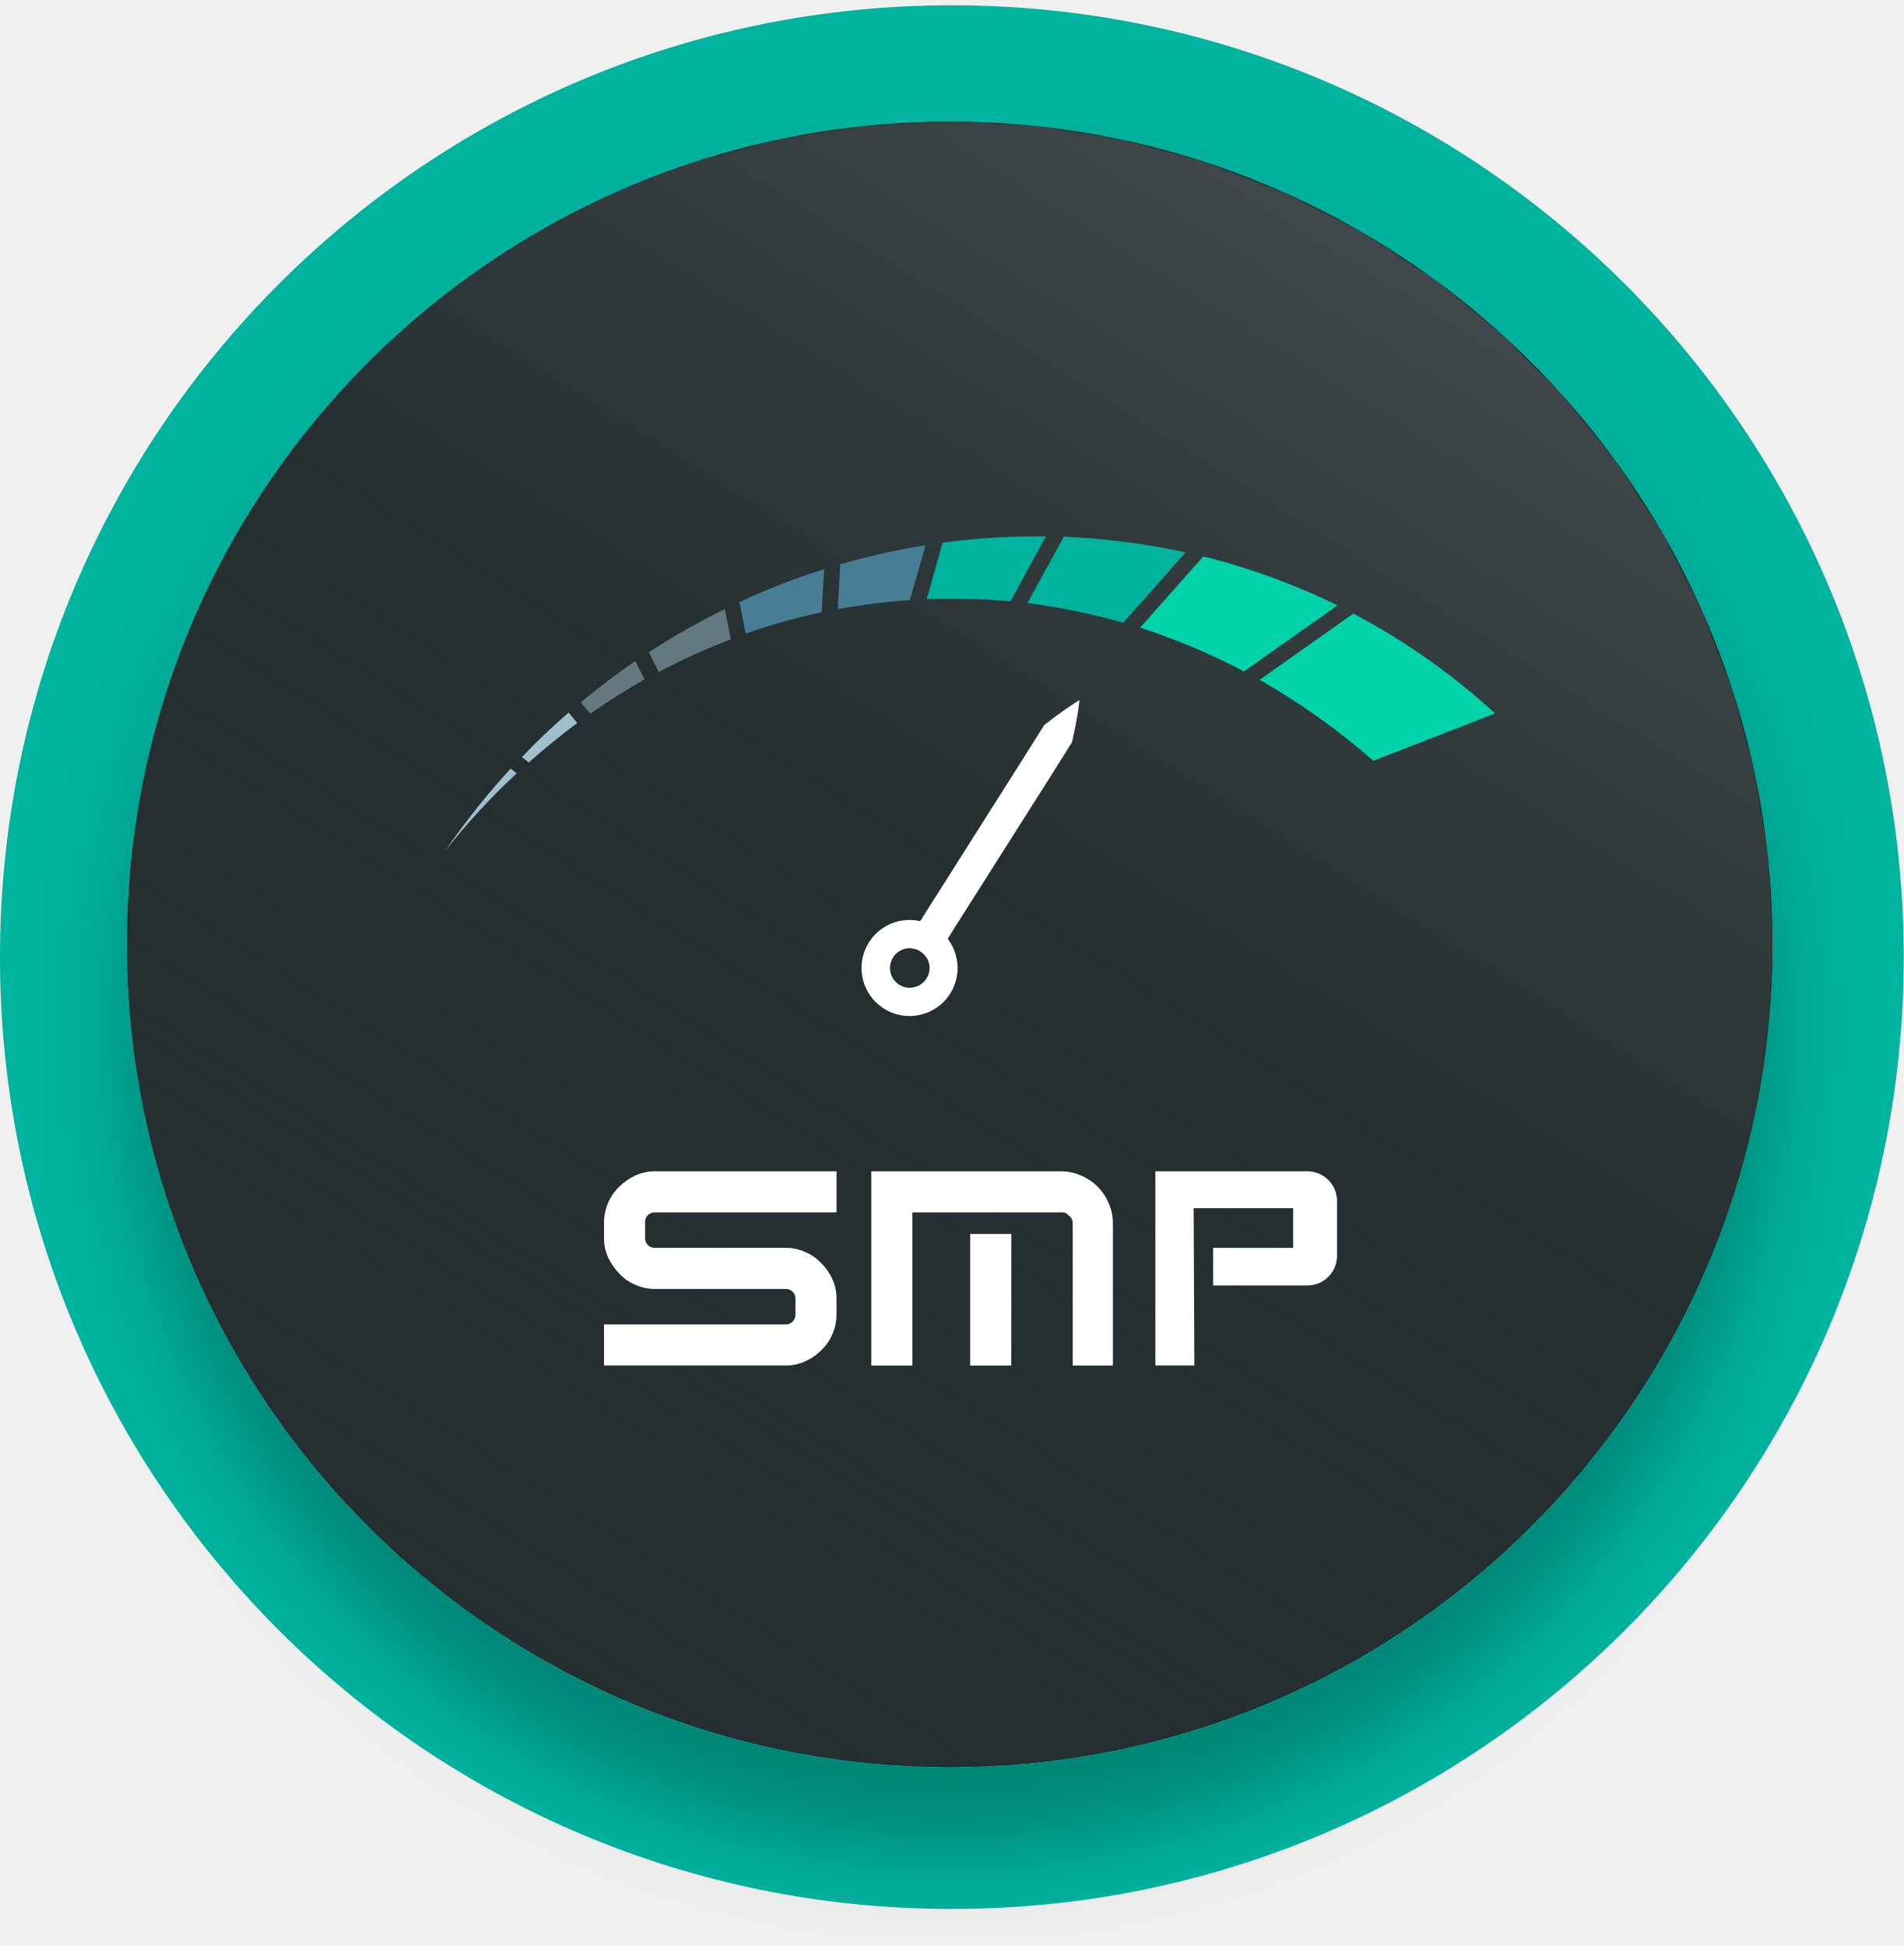
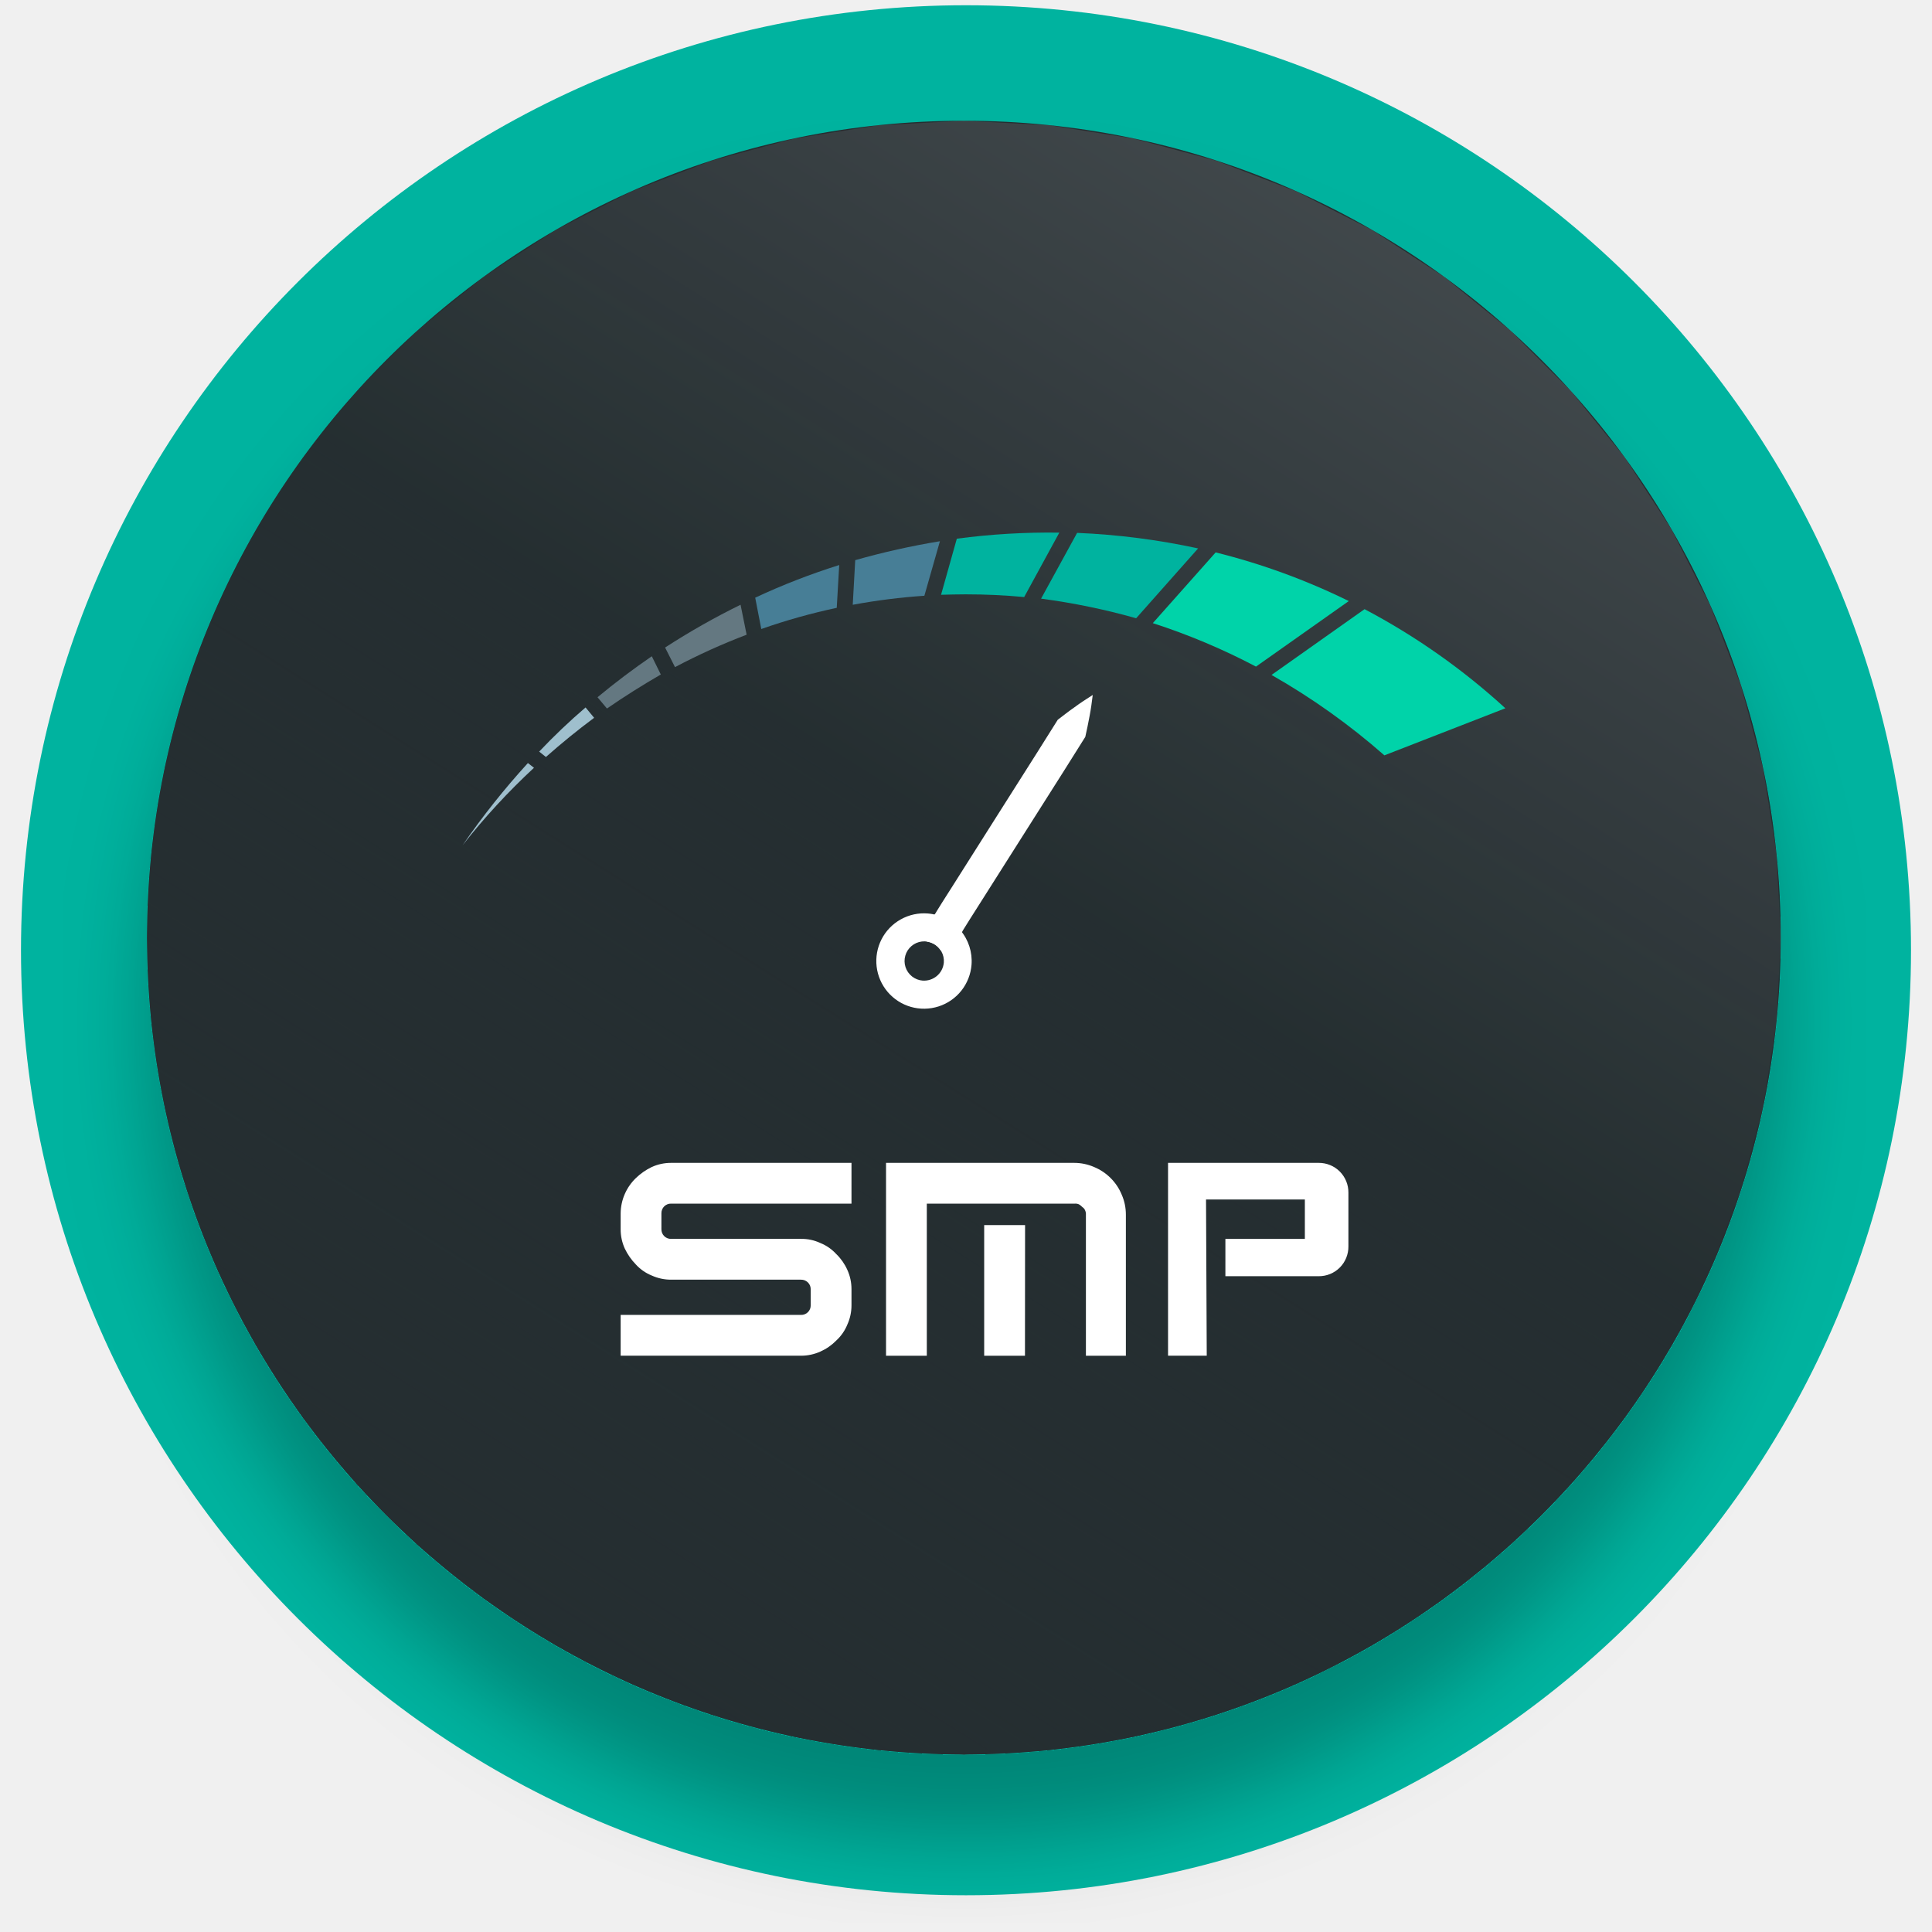
- <svg xmlns="http://www.w3.org/2000/svg" width="90" height="92" viewBox="0 0 90 92" fill="none">
+ <svg xmlns="http://www.w3.org/2000/svg" width="90" height="90" viewBox="0 0 90 92" fill="none">
  <circle cx="45" cy="45.25" r="45" fill="#00B39F" />
  <g filter="url(#filter0_d_16399_39950)">
    <circle cx="44.9" cy="44.65" r="38.9" fill="#252E31" />
  </g>
  <path d="M44.9 5.75L48.966 5.963L52.988 6.6L56.921 7.654L60.722 9.113L64.35 10.962L67.765 13.179L70.929 15.742L73.808 18.621L76.371 21.785L78.588 25.2L80.437 28.828L81.896 32.629L82.95 36.562L83.587 40.584L83.8 44.65L83.587 48.716L82.95 52.738L81.896 56.671L80.437 60.472L78.588 64.1L76.371 67.515L73.808 70.679L70.929 73.558L67.765 76.121L64.35 78.338L60.722 80.187L56.921 81.646L52.988 82.7L48.966 83.337L44.9 83.55L40.834 83.337L36.812 82.7L32.879 81.646L29.078 80.187L25.45 78.338L22.035 76.121L18.871 73.558L15.992 70.679L13.429 67.515L11.212 64.1L9.363 60.472L7.904 56.671L6.85 52.738L6.213 48.716L6 44.65L6.213 40.584L6.85 36.562L7.904 32.629L9.363 28.828L11.212 25.2L13.429 21.785L15.992 18.621L18.871 15.742L22.035 13.179L25.45 10.962L29.078 9.113L32.879 7.654L36.812 6.6L40.834 5.963L44.9 5.75Z" fill="url(#paint0_linear_16399_39950)" />
  <path d="M31.143 31.768C32.248 31.184 33.387 30.668 34.554 30.224L34.265 28.797C33.028 29.404 31.828 30.085 30.671 30.835L31.143 31.768Z" fill="#647881" />
  <path d="M53.102 29.441L56.052 26.115C54.157 25.703 52.229 25.456 50.291 25.375L48.575 28.507C50.105 28.709 51.617 29.021 53.102 29.441Z" fill="#00B39F" />
  <path d="M30.467 32.119L30.038 31.25C29.148 31.861 28.279 32.516 27.453 33.202L27.903 33.739C28.74 33.16 29.598 32.623 30.467 32.119Z" fill="#647881" />
  <path d="M58.809 31.743L63.228 28.622C61.204 27.626 59.078 26.849 56.889 26.305L53.896 29.673C55.59 30.22 57.234 30.913 58.809 31.743Z" fill="#00D3A9" />
  <path d="M27.292 34.181L26.884 33.688C26.112 34.349 25.374 35.051 24.675 35.79L24.996 36.047C25.737 35.393 26.498 34.771 27.292 34.181Z" fill="#9FBFCD" />
  <path d="M63.979 29.008L59.549 32.14C61.466 33.23 63.267 34.513 64.923 35.969L70.684 33.727C68.66 31.874 66.407 30.288 63.979 29.008Z" fill="#00D3A9" />
  <path d="M24.138 36.336C23.013 37.568 21.973 38.876 21.027 40.251C22.062 38.934 23.199 37.7 24.428 36.561L24.138 36.336Z" fill="#9FBFCD" />
  <path d="M39.725 26.674L39.607 28.799C40.735 28.59 41.874 28.446 43.018 28.369L43.758 25.773C42.398 25.996 41.051 26.297 39.725 26.674Z" fill="#477E96" />
  <path d="M43.812 28.323C44.198 28.313 44.595 28.302 44.992 28.302C45.925 28.302 46.859 28.345 47.77 28.431L49.444 25.363C47.812 25.34 46.181 25.437 44.563 25.652L43.812 28.323Z" fill="#00B39F" />
  <path d="M35.252 29.953C36.427 29.54 37.627 29.204 38.845 28.944L38.963 26.906C37.597 27.335 36.26 27.854 34.962 28.461L35.252 29.953Z" fill="#477E96" />
  <path d="M52.646 64.559H50.71V57.844C50.715 57.777 50.703 57.709 50.676 57.647C50.652 57.579 50.605 57.521 50.544 57.482C50.496 57.43 50.441 57.386 50.38 57.351C50.315 57.322 50.244 57.31 50.173 57.317H41.192V55.375H50.144C50.473 55.374 50.798 55.441 51.099 55.572C51.394 55.694 51.663 55.873 51.888 56.099C52.114 56.324 52.293 56.592 52.415 56.888C52.547 57.189 52.614 57.514 52.613 57.842V64.556L52.646 64.559ZM43.134 64.559H41.192V57.317H43.134V64.559ZM47.808 64.559H45.866V58.337H47.813L47.808 64.559Z" fill="white" />
  <path d="M39.547 62.155C39.548 62.472 39.481 62.787 39.349 63.076C39.232 63.365 39.052 63.623 38.823 63.834C38.606 64.056 38.35 64.234 38.066 64.36C37.776 64.491 37.462 64.558 37.144 64.558H28.555V62.615H37.144C37.205 62.617 37.265 62.606 37.322 62.583C37.379 62.561 37.43 62.527 37.473 62.484C37.516 62.441 37.55 62.389 37.573 62.333C37.596 62.276 37.606 62.216 37.605 62.155V61.397C37.606 61.336 37.595 61.276 37.573 61.219C37.55 61.163 37.516 61.112 37.473 61.069C37.43 61.026 37.378 60.992 37.322 60.969C37.265 60.947 37.205 60.936 37.144 60.937H30.957C30.64 60.938 30.325 60.871 30.036 60.74C29.747 60.623 29.489 60.443 29.279 60.213C29.063 59.991 28.885 59.735 28.752 59.456C28.62 59.166 28.553 58.852 28.555 58.534V57.778C28.558 57.464 28.623 57.154 28.748 56.866C28.872 56.578 29.053 56.317 29.279 56.099C29.501 55.884 29.757 55.706 30.036 55.572C30.325 55.441 30.64 55.374 30.957 55.375H39.547V57.316H30.957C30.896 57.314 30.836 57.325 30.779 57.348C30.723 57.37 30.671 57.404 30.628 57.447C30.585 57.49 30.551 57.542 30.528 57.599C30.506 57.655 30.495 57.716 30.496 57.777V58.533C30.495 58.594 30.506 58.655 30.528 58.711C30.551 58.768 30.585 58.819 30.628 58.863C30.671 58.906 30.723 58.94 30.779 58.962C30.836 58.985 30.896 58.996 30.957 58.994H37.144C37.462 58.989 37.778 59.057 38.066 59.192C38.355 59.308 38.613 59.488 38.823 59.718C39.045 59.933 39.224 60.188 39.349 60.469C39.481 60.759 39.548 61.073 39.547 61.391V62.155Z" fill="white" />
  <path d="M61.663 60.772H61.795C61.981 60.773 62.166 60.738 62.339 60.667C62.511 60.596 62.668 60.492 62.8 60.36C62.932 60.227 63.036 60.071 63.106 59.898C63.176 59.725 63.212 59.54 63.21 59.354V56.79C63.211 56.604 63.176 56.419 63.105 56.247C63.035 56.075 62.93 55.918 62.799 55.786C62.667 55.655 62.511 55.55 62.338 55.48C62.166 55.409 61.981 55.374 61.795 55.375H54.621V64.558H56.464L56.43 57.119H61.136V58.995H57.352V60.772" fill="white" />
  <path d="M43.182 43.499C42.735 43.463 42.286 43.561 41.894 43.78C41.502 43.998 41.183 44.328 40.978 44.728C40.774 45.128 40.692 45.58 40.744 46.026C40.796 46.472 40.979 46.893 41.27 47.235C41.561 47.577 41.947 47.825 42.379 47.948C42.811 48.07 43.27 48.062 43.698 47.924C44.125 47.786 44.502 47.525 44.781 47.172C45.059 46.82 45.227 46.393 45.263 45.945C45.311 45.345 45.119 44.75 44.729 44.292C44.339 43.833 43.782 43.548 43.182 43.499ZM42.935 46.696C42.751 46.681 42.575 46.612 42.429 46.497C42.284 46.382 42.176 46.227 42.119 46.051C42.062 45.874 42.059 45.685 42.11 45.507C42.16 45.329 42.262 45.17 42.404 45.05C42.545 44.929 42.718 44.854 42.902 44.833C43.086 44.811 43.272 44.845 43.437 44.929C43.602 45.014 43.738 45.145 43.828 45.307C43.919 45.468 43.959 45.653 43.944 45.838C43.922 46.085 43.804 46.313 43.615 46.473C43.426 46.633 43.182 46.713 42.935 46.695V46.696Z" fill="white" />
  <path d="M50.173 33.674C49.894 33.867 49.637 34.071 49.369 34.275L48.371 35.862L46.365 39.027L44.362 42.191L43.858 42.984L43.611 43.381C43.575 43.45 43.532 43.514 43.483 43.574C43.427 43.629 43.383 43.695 43.354 43.767C43.279 44.089 43.214 44.411 43.15 44.744C43.141 44.775 43.138 44.808 43.139 44.84C43.272 44.858 43.4 44.905 43.513 44.977C43.626 45.049 43.722 45.145 43.794 45.258C43.821 45.238 43.849 45.22 43.88 45.205C44.158 45.012 44.416 44.808 44.684 44.604C44.739 44.547 44.78 44.477 44.802 44.4C44.837 44.33 44.877 44.262 44.92 44.197L45.167 43.8L45.671 43.006L47.677 39.841L49.683 36.677L50.681 35.089C50.756 34.767 50.82 34.435 50.884 34.102C50.949 33.77 50.992 33.437 51.035 33.094C50.734 33.287 50.445 33.47 50.173 33.674Z" fill="white" />
  <defs>
    <filter id="filter0_d_16399_39950" x="2" y="5.75" width="85.8" height="85.797" filterUnits="userSpaceOnUse" color-interpolation-filters="sRGB">
      <feFlood flood-opacity="0" result="BackgroundImageFix" />
      <feColorMatrix in="SourceAlpha" type="matrix" values="0 0 0 0 0 0 0 0 0 0 0 0 0 0 0 0 0 0 127 0" result="hardAlpha" />
      <feOffset dy="4" />
      <feGaussianBlur stdDeviation="2" />
      <feComposite in2="hardAlpha" operator="out" />
      <feColorMatrix type="matrix" values="0 0 0 0 0 0 0 0 0 0 0 0 0 0 0 0 0 0 0.25 0" />
      <feBlend mode="normal" in2="BackgroundImageFix" result="effect1_dropShadow_16399_39950" />
      <feBlend mode="normal" in="SourceGraphic" in2="effect1_dropShadow_16399_39950" result="shape" />
    </filter>
    <linearGradient id="paint0_linear_16399_39950" x1="72.552" y1="1.766" x2="20.998" y2="83.55" gradientUnits="userSpaceOnUse">
      <stop stop-color="white" stop-opacity="0.17" />
      <stop offset="0.486" stop-color="#252E31" stop-opacity="0.16" />
      <stop offset="1" stop-color="#252E31" />
    </linearGradient>
  </defs>
</svg>
